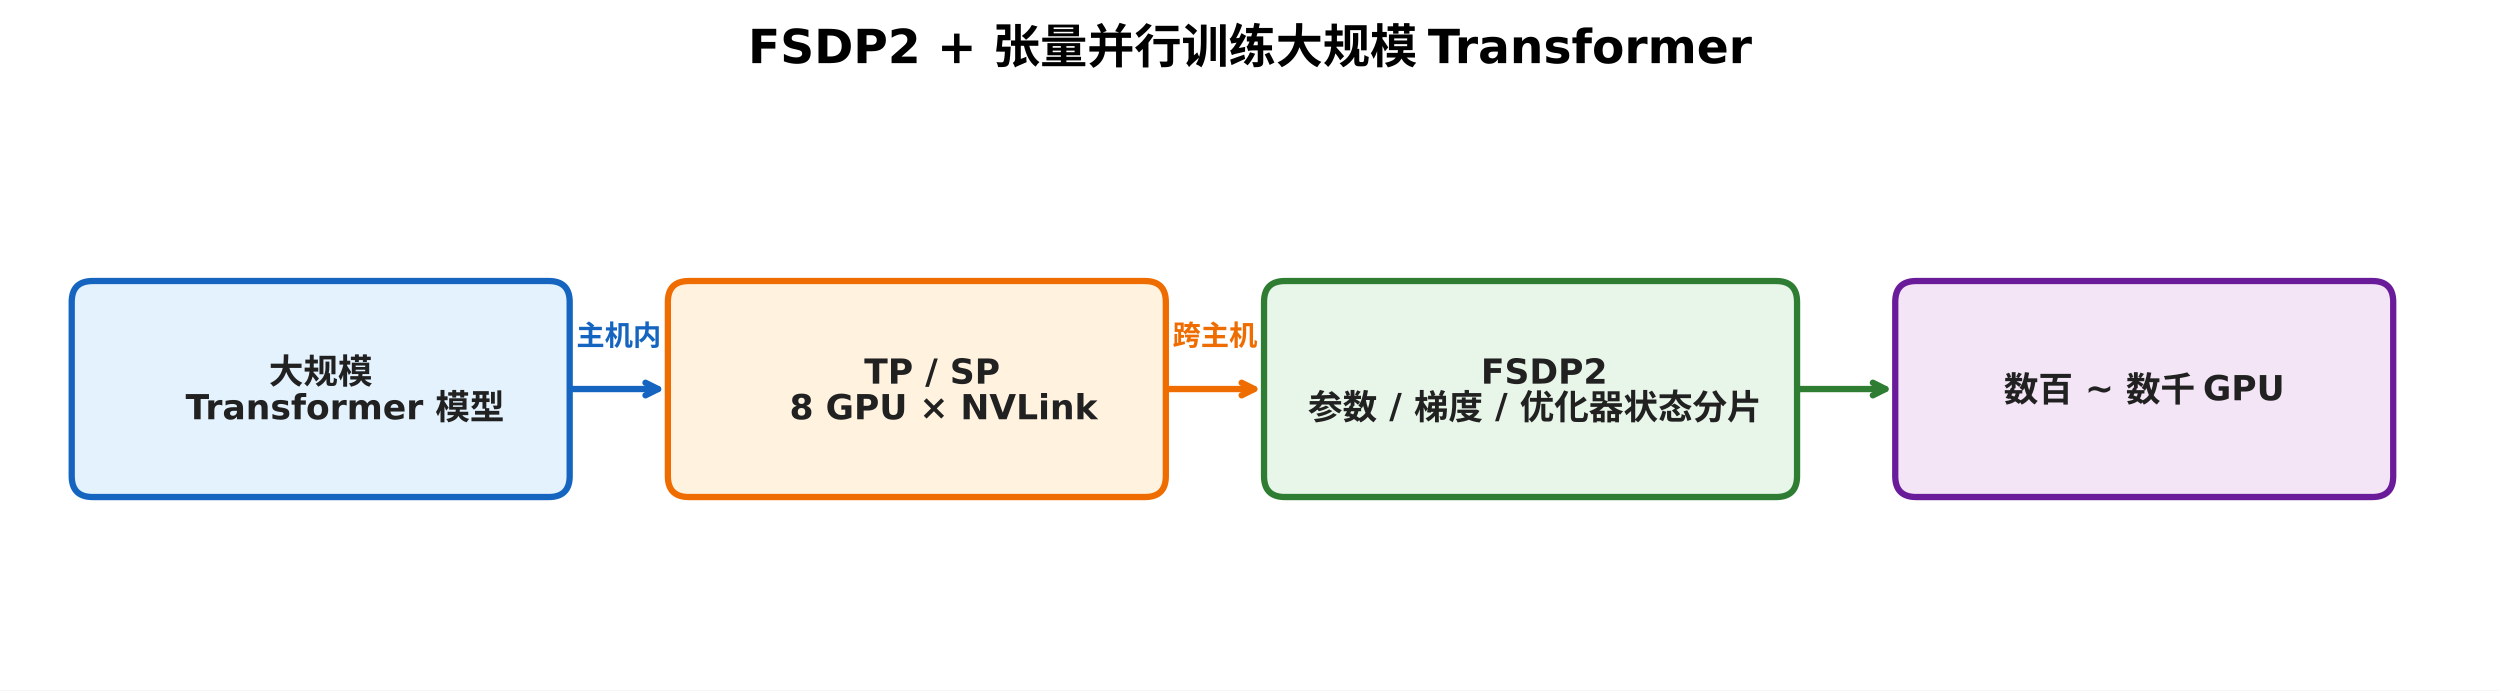
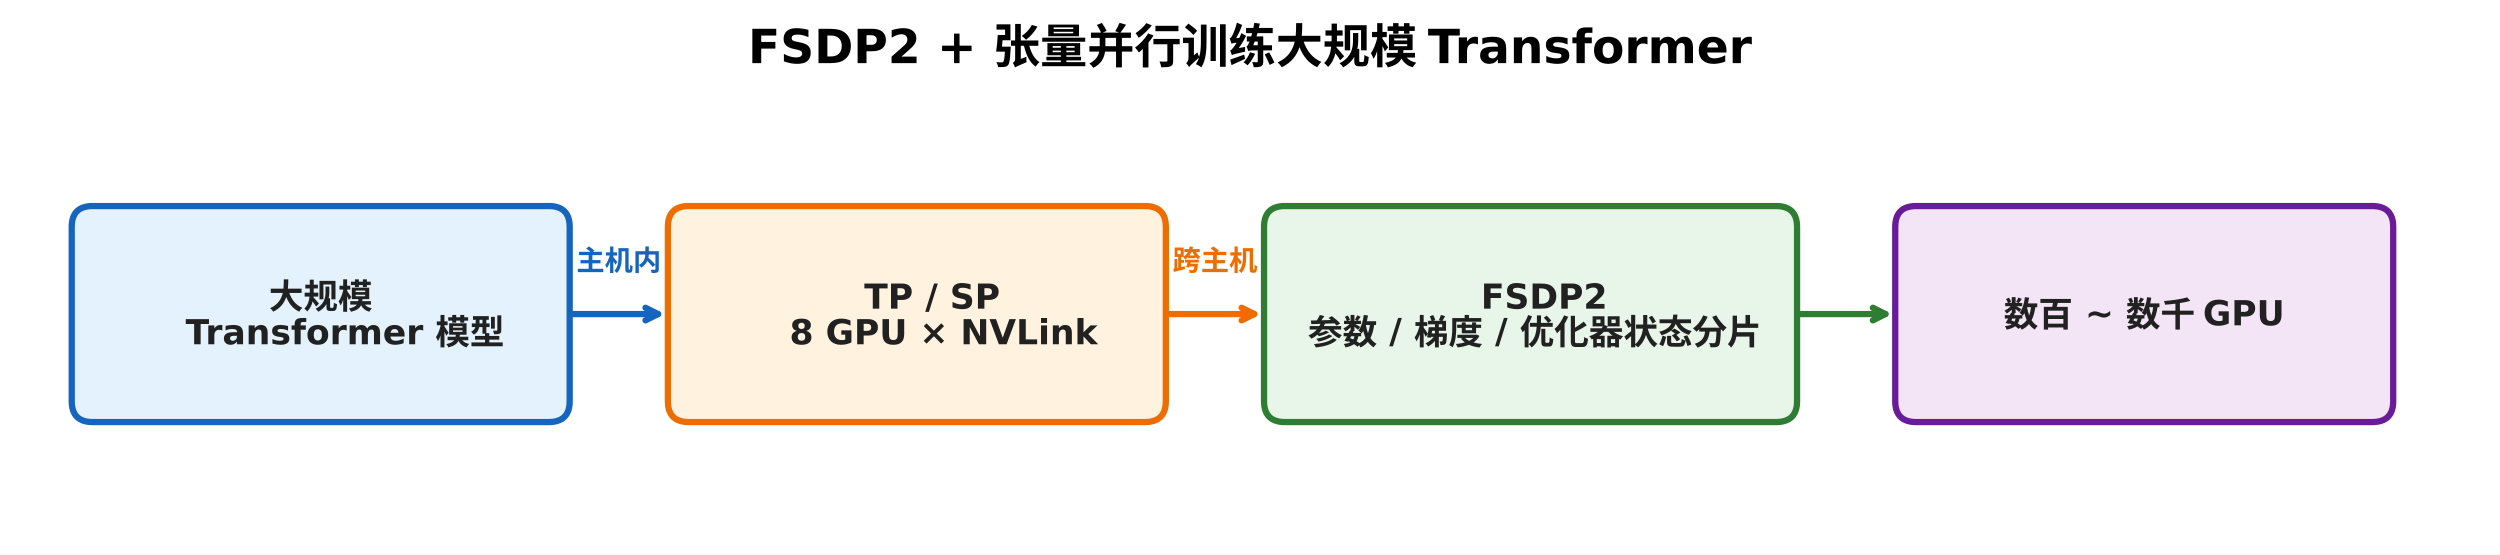
- <svg xmlns="http://www.w3.org/2000/svg" width="795.6pt" height="219.708pt" viewBox="0 0 795.6 219.708" version="1.1">
+ <svg xmlns="http://www.w3.org/2000/svg" width="795.6pt" height="176.444pt" viewBox="0 0 795.6 176.444" version="1.1">
  <defs>
    <style type="text/css">*{stroke-linejoin: round; stroke-linecap: butt}</style>
  </defs>
  <g id="figure_1">
    <g id="patch_1">
-       <path d="M 0 219.708  L 795.6 219.708  L 795.6 -0  L 0 -0  z " style="fill: #ffffff" />
+       <path d="M 0 176.444  L 795.6 176.444  L 795.6 0  L 0 0  z " style="fill: #ffffff" />
    </g>
    <g id="axes_1">
      <g id="patch_2">
-         <path d="M 29.52 158.177  L 174.6 158.177  Q 181.296 158.177 181.296 151.524  L 181.296 96.084  Q 181.296 89.431 174.6 89.431  L 29.52 89.431  Q 22.824 89.431 22.824 96.084  L 22.824 151.524  Q 22.824 158.177 29.52 158.177  z " clip-path="url(#p3f09ba50e6)" style="fill: #e3f2fd; stroke: #1565c0; stroke-width: 2; stroke-linejoin: miter" />
+         <path d="M 29.52 134.317  L 174.6 134.317  Q 181.296 134.317 181.296 127.664  L 181.296 72.224  Q 181.296 65.571 174.6 65.571  L 29.52 65.571  Q 22.824 65.571 22.824 72.224  L 22.824 127.664  Q 22.824 134.317 29.52 134.317  z " clip-path="url(#p17bfe3f26b)" style="fill: #e3f2fd; stroke: #1565c0; stroke-width: 2; stroke-linejoin: miter" />
      </g>
      <g id="patch_3">
-         <path d="M 219.24 158.177  L 364.32 158.177  Q 371.016 158.177 371.016 151.524  L 371.016 96.084  Q 371.016 89.431 364.32 89.431  L 219.24 89.431  Q 212.544 89.431 212.544 96.084  L 212.544 151.524  Q 212.544 158.177 219.24 158.177  z " clip-path="url(#p3f09ba50e6)" style="fill: #fff3e0; stroke: #ef6c00; stroke-width: 2; stroke-linejoin: miter" />
+         <path d="M 219.24 134.317  L 364.32 134.317  Q 371.016 134.317 371.016 127.664  L 371.016 72.224  Q 371.016 65.571 364.32 65.571  L 219.24 65.571  Q 212.544 65.571 212.544 72.224  L 212.544 127.664  Q 212.544 134.317 219.24 134.317  z " clip-path="url(#p17bfe3f26b)" style="fill: #fff3e0; stroke: #ef6c00; stroke-width: 2; stroke-linejoin: miter" />
      </g>
      <g id="patch_4">
-         <path d="M 408.96 158.177  L 565.2 158.177  Q 571.896 158.177 571.896 151.524  L 571.896 96.084  Q 571.896 89.431 565.2 89.431  L 408.96 89.431  Q 402.264 89.431 402.264 96.084  L 402.264 151.524  Q 402.264 158.177 408.96 158.177  z " clip-path="url(#p3f09ba50e6)" style="fill: #e8f5e9; stroke: #2e7d32; stroke-width: 2; stroke-linejoin: miter" />
+         <path d="M 408.96 134.317  L 565.2 134.317  Q 571.896 134.317 571.896 127.664  L 571.896 72.224  Q 571.896 65.571 565.2 65.571  L 408.96 65.571  Q 402.264 65.571 402.264 72.224  L 402.264 127.664  Q 402.264 134.317 408.96 134.317  z " clip-path="url(#p17bfe3f26b)" style="fill: #e8f5e9; stroke: #2e7d32; stroke-width: 2; stroke-linejoin: miter" />
      </g>
      <g id="patch_5">
-         <path d="M 609.84 158.177  L 754.92 158.177  Q 761.616 158.177 761.616 151.524  L 761.616 96.084  Q 761.616 89.431 754.92 89.431  L 609.84 89.431  Q 603.144 89.431 603.144 96.084  L 603.144 151.524  Q 603.144 158.177 609.84 158.177  z " clip-path="url(#p3f09ba50e6)" style="fill: #f3e5f5; stroke: #6a1b9a; stroke-width: 2; stroke-linejoin: miter" />
+         <path d="M 609.84 134.317  L 754.92 134.317  Q 761.616 134.317 761.616 127.664  L 761.616 72.224  Q 761.616 65.571 754.92 65.571  L 609.84 65.571  Q 603.144 65.571 603.144 72.224  L 603.144 127.664  Q 603.144 134.317 609.84 134.317  z " clip-path="url(#p17bfe3f26b)" style="fill: #f3e5f5; stroke: #6a1b9a; stroke-width: 2; stroke-linejoin: miter" />
      </g>
      <g id="text_1">
-         <text style="font-weight: 700; font-size: 11px; font-family: 'Heiti SC', 'Arial Unicode MS', 'DejaVu Sans', 'Bitstream Vera Sans', 'Computer Modern Sans Serif', 'Lucida Grande', 'Verdana', 'Geneva', 'Lucid', 'Arial', 'Helvetica', 'Avant Garde', sans-serif; fill: #212121" transform="translate(85.56 122.099)">大规模</text>
-         <text style="font-weight: 700; font-size: 11px; font-family: 'Heiti SC', 'Arial Unicode MS', 'DejaVu Sans', 'Bitstream Vera Sans', 'Computer Modern Sans Serif', 'Lucida Grande', 'Verdana', 'Geneva', 'Lucid', 'Arial', 'Helvetica', 'Avant Garde', sans-serif; fill: #212121" transform="translate(59.06805 133.429)">Transformer 模型</text>
+         <text style="font-weight: 700; font-size: 11px; font-family: 'Heiti SC', 'Arial Unicode MS', 'DejaVu Sans', 'Bitstream Vera Sans', 'Computer Modern Sans Serif', 'Lucida Grande', 'Verdana', 'Geneva', 'Lucid', 'Arial', 'Helvetica', 'Avant Garde', sans-serif; fill: #212121" transform="translate(85.56 98.239)">大规模</text>
+         <text style="font-weight: 700; font-size: 11px; font-family: 'Heiti SC', 'Arial Unicode MS', 'DejaVu Sans', 'Bitstream Vera Sans', 'Computer Modern Sans Serif', 'Lucida Grande', 'Verdana', 'Geneva', 'Lucid', 'Arial', 'Helvetica', 'Avant Garde', sans-serif; fill: #212121" transform="translate(59.06805 109.569)">Transformer 模型</text>
      </g>
      <g id="text_2">
-         <text style="font-weight: 700; font-size: 11px; font-family: 'Heiti SC', 'Arial Unicode MS', 'DejaVu Sans', 'Bitstream Vera Sans', 'Computer Modern Sans Serif', 'Lucida Grande', 'Verdana', 'Geneva', 'Lucid', 'Arial', 'Helvetica', 'Avant Garde', sans-serif; fill: #212121" transform="translate(275.0325 122.099)">TP / SP</text>
-         <text style="font-weight: 700; font-size: 11px; font-family: 'Heiti SC', 'Arial Unicode MS', 'DejaVu Sans', 'Bitstream Vera Sans', 'Computer Modern Sans Serif', 'Lucida Grande', 'Verdana', 'Geneva', 'Lucid', 'Arial', 'Helvetica', 'Avant Garde', sans-serif; fill: #212121" transform="translate(251.2545 133.429)">8 GPU × NVLink</text>
+         <text style="font-weight: 700; font-size: 11px; font-family: 'Heiti SC', 'Arial Unicode MS', 'DejaVu Sans', 'Bitstream Vera Sans', 'Computer Modern Sans Serif', 'Lucida Grande', 'Verdana', 'Geneva', 'Lucid', 'Arial', 'Helvetica', 'Avant Garde', sans-serif; fill: #212121" transform="translate(275.0325 98.239)">TP / SP</text>
+         <text style="font-weight: 700; font-size: 11px; font-family: 'Heiti SC', 'Arial Unicode MS', 'DejaVu Sans', 'Bitstream Vera Sans', 'Computer Modern Sans Serif', 'Lucida Grande', 'Verdana', 'Geneva', 'Lucid', 'Arial', 'Helvetica', 'Avant Garde', sans-serif; fill: #212121" transform="translate(251.2545 109.569)">8 GPU × NVLink</text>
      </g>
      <g id="text_3">
-         <text style="font-weight: 700; font-size: 11px; font-family: 'Heiti SC', 'Arial Unicode MS', 'DejaVu Sans', 'Bitstream Vera Sans', 'Computer Modern Sans Serif', 'Lucida Grande', 'Verdana', 'Geneva', 'Lucid', 'Arial', 'Helvetica', 'Avant Garde', sans-serif; fill: #212121" transform="translate(471.2778 122.099)">FSDP2</text>
-         <text style="font-weight: 700; font-size: 11px; font-family: 'Heiti SC', 'Arial Unicode MS', 'DejaVu Sans', 'Bitstream Vera Sans', 'Computer Modern Sans Serif', 'Lucida Grande', 'Verdana', 'Geneva', 'Lucid', 'Arial', 'Helvetica', 'Avant Garde', sans-serif; fill: #212121" transform="translate(416.2727 133.429)">参数 / 梯度 / 优化器状态分片</text>
+         <text style="font-weight: 700; font-size: 11px; font-family: 'Heiti SC', 'Arial Unicode MS', 'DejaVu Sans', 'Bitstream Vera Sans', 'Computer Modern Sans Serif', 'Lucida Grande', 'Verdana', 'Geneva', 'Lucid', 'Arial', 'Helvetica', 'Avant Garde', sans-serif; fill: #212121" transform="translate(471.2778 98.239)">FSDP2</text>
+         <text style="font-weight: 700; font-size: 11px; font-family: 'Heiti SC', 'Arial Unicode MS', 'DejaVu Sans', 'Bitstream Vera Sans', 'Computer Modern Sans Serif', 'Lucida Grande', 'Verdana', 'Geneva', 'Lucid', 'Arial', 'Helvetica', 'Avant Garde', sans-serif; fill: #212121" transform="translate(416.2727 109.569)">参数 / 梯度 / 优化器状态分片</text>
      </g>
      <g id="text_4">
-         <text style="font-weight: 700; font-size: 11px; font-family: 'Heiti SC', 'Arial Unicode MS', 'DejaVu Sans', 'Bitstream Vera Sans', 'Computer Modern Sans Serif', 'Lucida Grande', 'Verdana', 'Geneva', 'Lucid', 'Arial', 'Helvetica', 'Avant Garde', sans-serif; text-anchor: middle; fill: #212121" x="682.38" y="127.764" transform="rotate(-0 682.38 127.764)">数百 ~ 数千 GPU</text>
+         <text style="font-weight: 700; font-size: 11px; font-family: 'Heiti SC', 'Arial Unicode MS', 'DejaVu Sans', 'Bitstream Vera Sans', 'Computer Modern Sans Serif', 'Lucida Grande', 'Verdana', 'Geneva', 'Lucid', 'Arial', 'Helvetica', 'Avant Garde', sans-serif; text-anchor: middle; fill: #212121" x="682.38" y="103.904" transform="rotate(-0 682.38 103.904)">数百 ~ 数千 GPU</text>
      </g>
      <g id="patch_6">
-         <path d="M 182.179 123.804  Q 196.918 123.804 209.422 123.804  " style="fill: none; stroke: #1565c0; stroke-width: 2; stroke-linecap: round" />
-         <path d="M 205.422 121.804  L 209.422 123.804  L 205.422 125.804  " style="fill: none; stroke: #1565c0; stroke-width: 2; stroke-linecap: round" />
+         <path d="M 182.179 99.944  Q 196.918 99.944 209.422 99.944  " style="fill: none; stroke: #1565c0; stroke-width: 2; stroke-linecap: round" />
+         <path d="M 205.422 97.944  L 209.422 99.944  L 205.422 101.944  " style="fill: none; stroke: #1565c0; stroke-width: 2; stroke-linecap: round" />
      </g>
      <g id="text_5">
-         <text style="font-weight: 700; font-size: 9px; font-family: 'Heiti SC', 'Arial Unicode MS', 'DejaVu Sans', 'Bitstream Vera Sans', 'Computer Modern Sans Serif', 'Lucida Grande', 'Verdana', 'Geneva', 'Lucid', 'Arial', 'Helvetica', 'Avant Garde', sans-serif; text-anchor: middle; fill: #1565c0" x="196.92" y="109.944" transform="rotate(-0 196.92 109.944)">主机内</text>
+         <text style="font-weight: 700; font-size: 9px; font-family: 'Heiti SC', 'Arial Unicode MS', 'DejaVu Sans', 'Bitstream Vera Sans', 'Computer Modern Sans Serif', 'Lucida Grande', 'Verdana', 'Geneva', 'Lucid', 'Arial', 'Helvetica', 'Avant Garde', sans-serif; text-anchor: middle; fill: #1565c0" x="196.92" y="86.084" transform="rotate(-0 196.92 86.084)">主机内</text>
      </g>
      <g id="patch_7">
-         <path d="M 371.899 123.804  Q 386.638 123.804 399.142 123.804  " style="fill: none; stroke: #ef6c00; stroke-width: 2; stroke-linecap: round" />
-         <path d="M 395.142 121.804  L 399.142 123.804  L 395.142 125.804  " style="fill: none; stroke: #ef6c00; stroke-width: 2; stroke-linecap: round" />
+         <path d="M 371.899 99.944  Q 386.638 99.944 399.142 99.944  " style="fill: none; stroke: #ef6c00; stroke-width: 2; stroke-linecap: round" />
+         <path d="M 395.142 97.944  L 399.142 99.944  L 395.142 101.944  " style="fill: none; stroke: #ef6c00; stroke-width: 2; stroke-linecap: round" />
      </g>
      <g id="text_6">
-         <text style="font-weight: 700; font-size: 9px; font-family: 'Heiti SC', 'Arial Unicode MS', 'DejaVu Sans', 'Bitstream Vera Sans', 'Computer Modern Sans Serif', 'Lucida Grande', 'Verdana', 'Geneva', 'Lucid', 'Arial', 'Helvetica', 'Avant Garde', sans-serif; text-anchor: middle; fill: #ef6c00" x="386.64" y="109.944" transform="rotate(-0 386.64 109.944)">跨主机</text>
+         <text style="font-weight: 700; font-size: 9px; font-family: 'Heiti SC', 'Arial Unicode MS', 'DejaVu Sans', 'Bitstream Vera Sans', 'Computer Modern Sans Serif', 'Lucida Grande', 'Verdana', 'Geneva', 'Lucid', 'Arial', 'Helvetica', 'Avant Garde', sans-serif; text-anchor: middle; fill: #ef6c00" x="386.64" y="86.084" transform="rotate(-0 386.64 86.084)">跨主机</text>
      </g>
      <g id="patch_8">
-         <path d="M 572.779 123.804  Q 587.518 123.804 600.022 123.804  " style="fill: none; stroke: #2e7d32; stroke-width: 2; stroke-linecap: round" />
-         <path d="M 596.022 121.804  L 600.022 123.804  L 596.022 125.804  " style="fill: none; stroke: #2e7d32; stroke-width: 2; stroke-linecap: round" />
+         <path d="M 572.779 99.944  Q 587.518 99.944 600.022 99.944  " style="fill: none; stroke: #2e7d32; stroke-width: 2; stroke-linecap: round" />
+         <path d="M 596.022 97.944  L 600.022 99.944  L 596.022 101.944  " style="fill: none; stroke: #2e7d32; stroke-width: 2; stroke-linecap: round" />
      </g>
      <g id="text_7">
        <text style="font-weight: 700; font-size: 15px; font-family: 'Heiti SC', 'Arial Unicode MS', 'DejaVu Sans', 'Bitstream Vera Sans', 'Computer Modern Sans Serif', 'Lucida Grande', 'Verdana', 'Geneva', 'Lucid', 'Arial', 'Helvetica', 'Avant Garde', sans-serif; text-anchor: middle" x="397.8" y="20.1" transform="rotate(-0 397.8 20.1)">FSDP2 + 张量并行训练大规模 Transformer</text>
      </g>
    </g>
  </g>
  <defs>
-     <clipPath id="p3f09ba50e6">
-       <rect x="7.2" y="35.1" width="781.2" height="177.408" />
+     <clipPath id="p17bfe3f26b">
+       <rect x="7.2" y="25.1" width="781.2" height="144.144" />
    </clipPath>
  </defs>
</svg>
